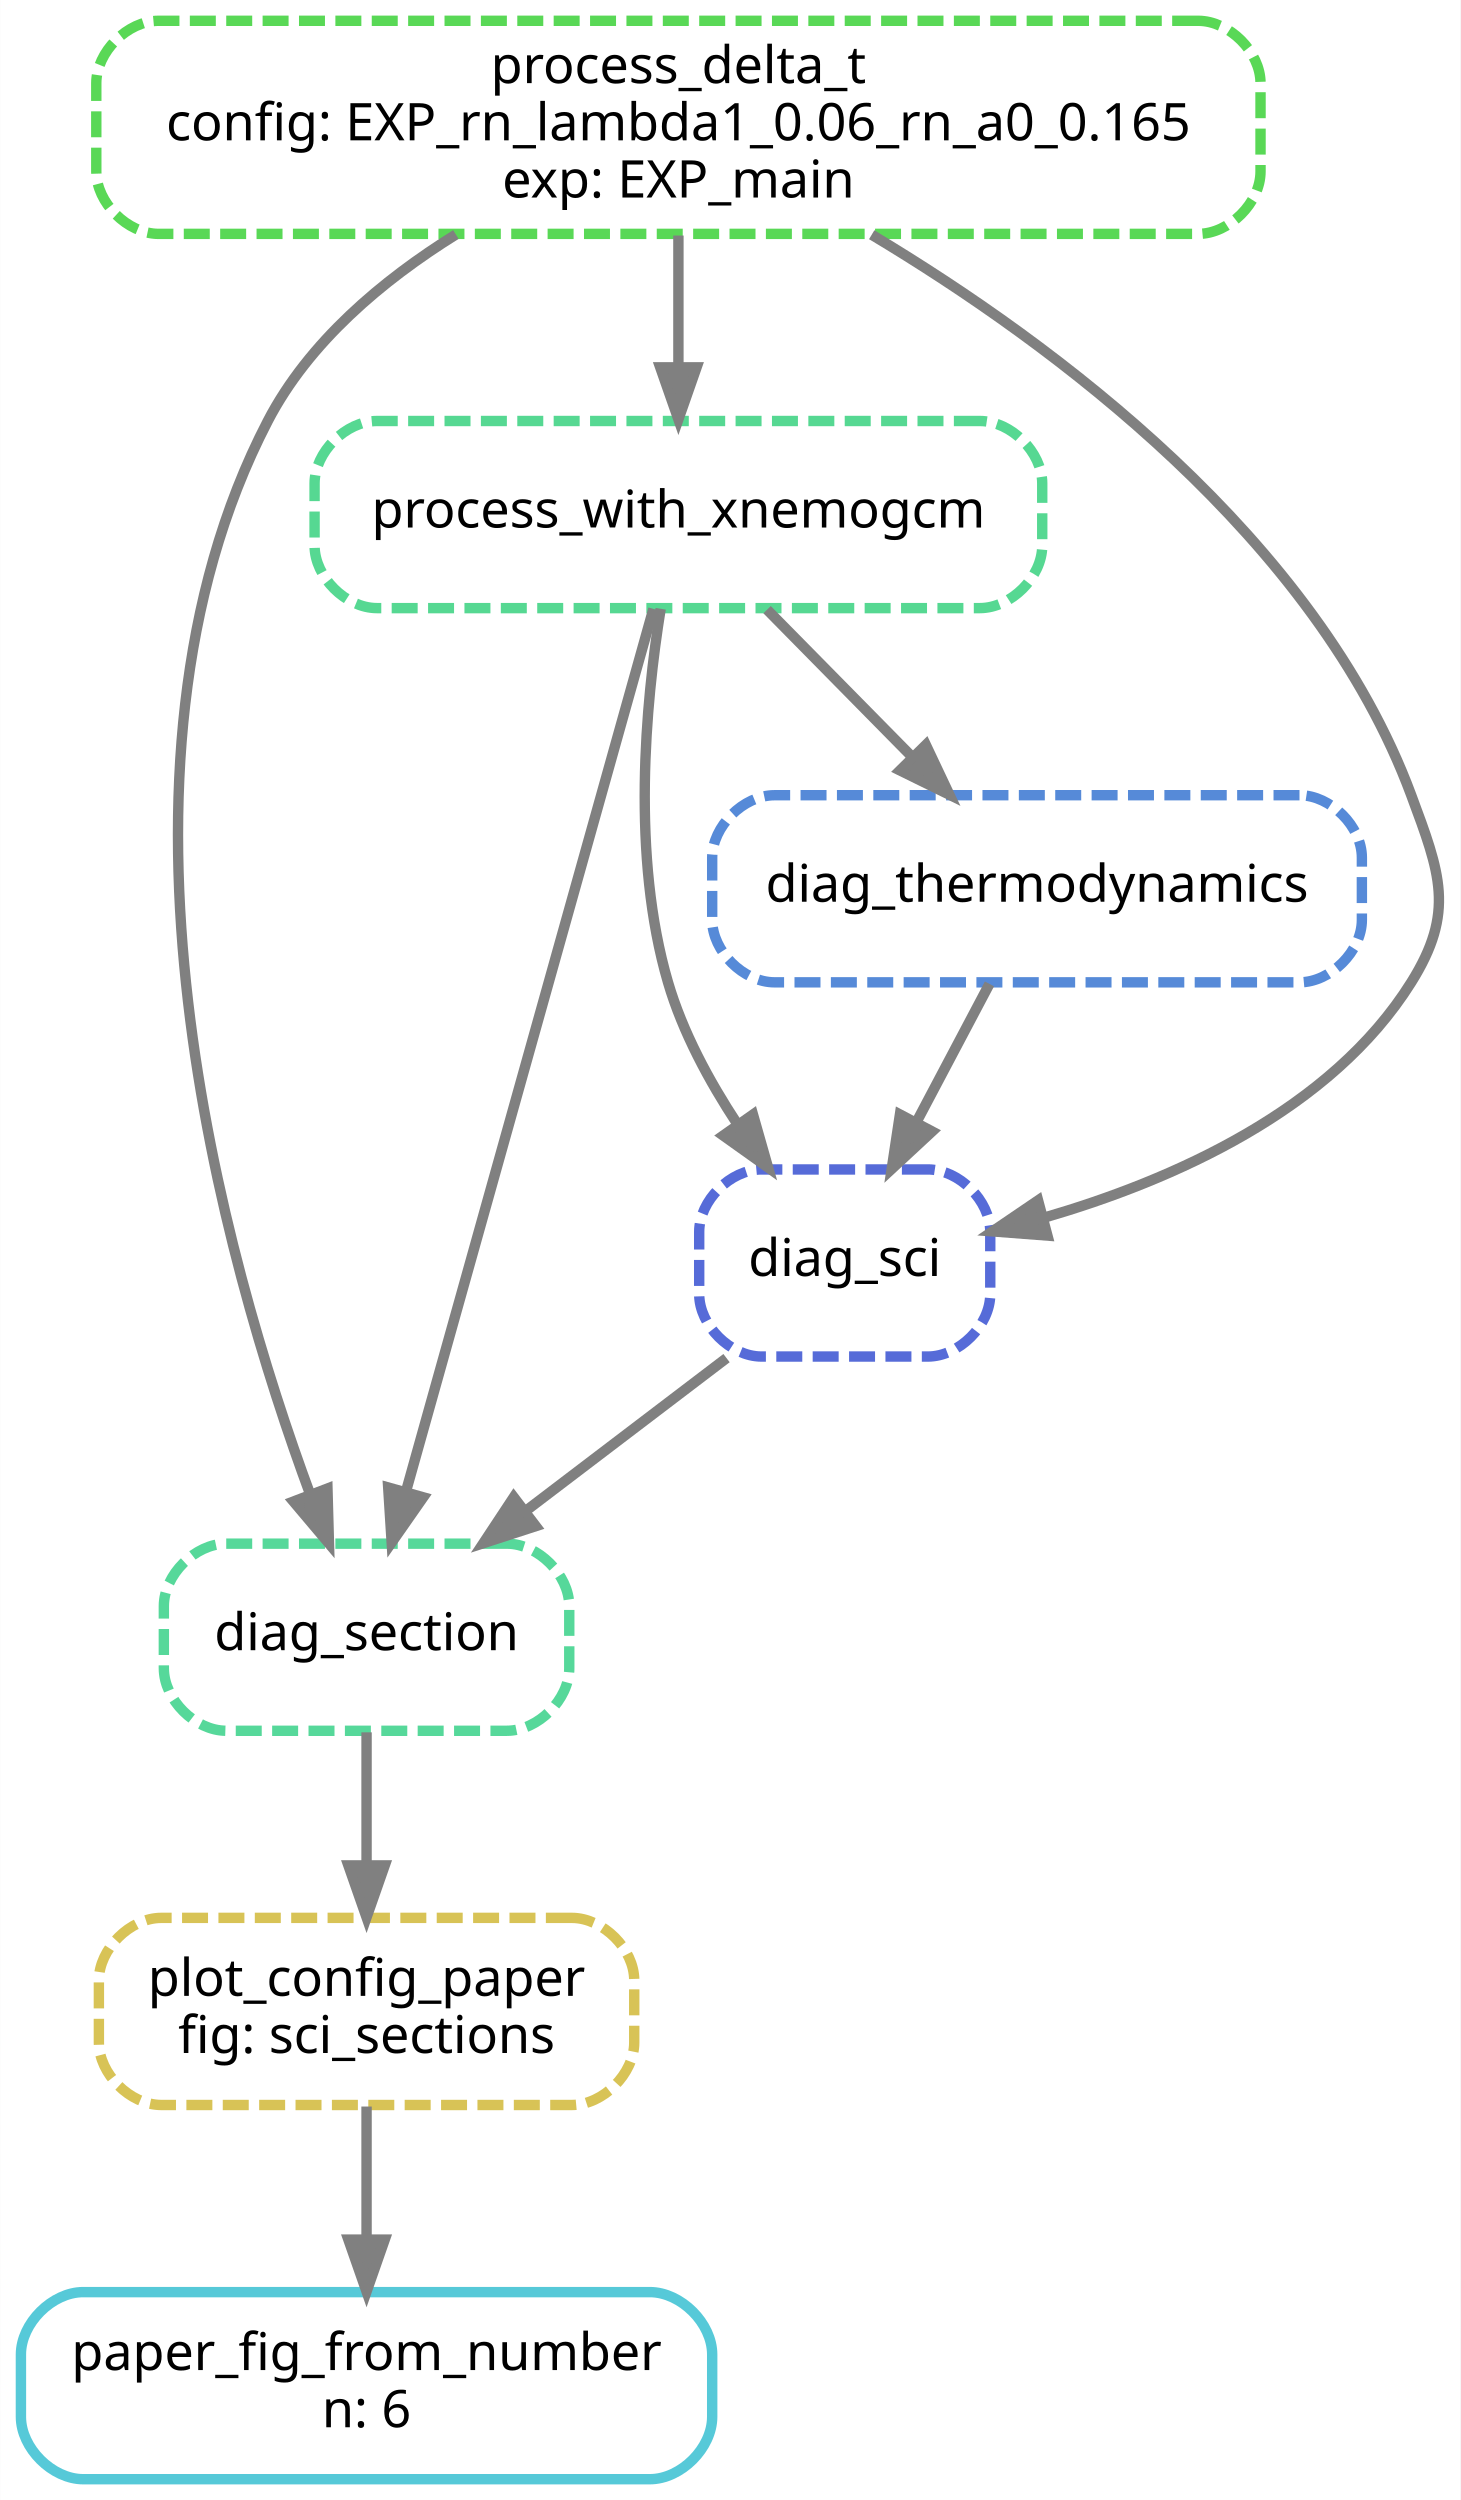
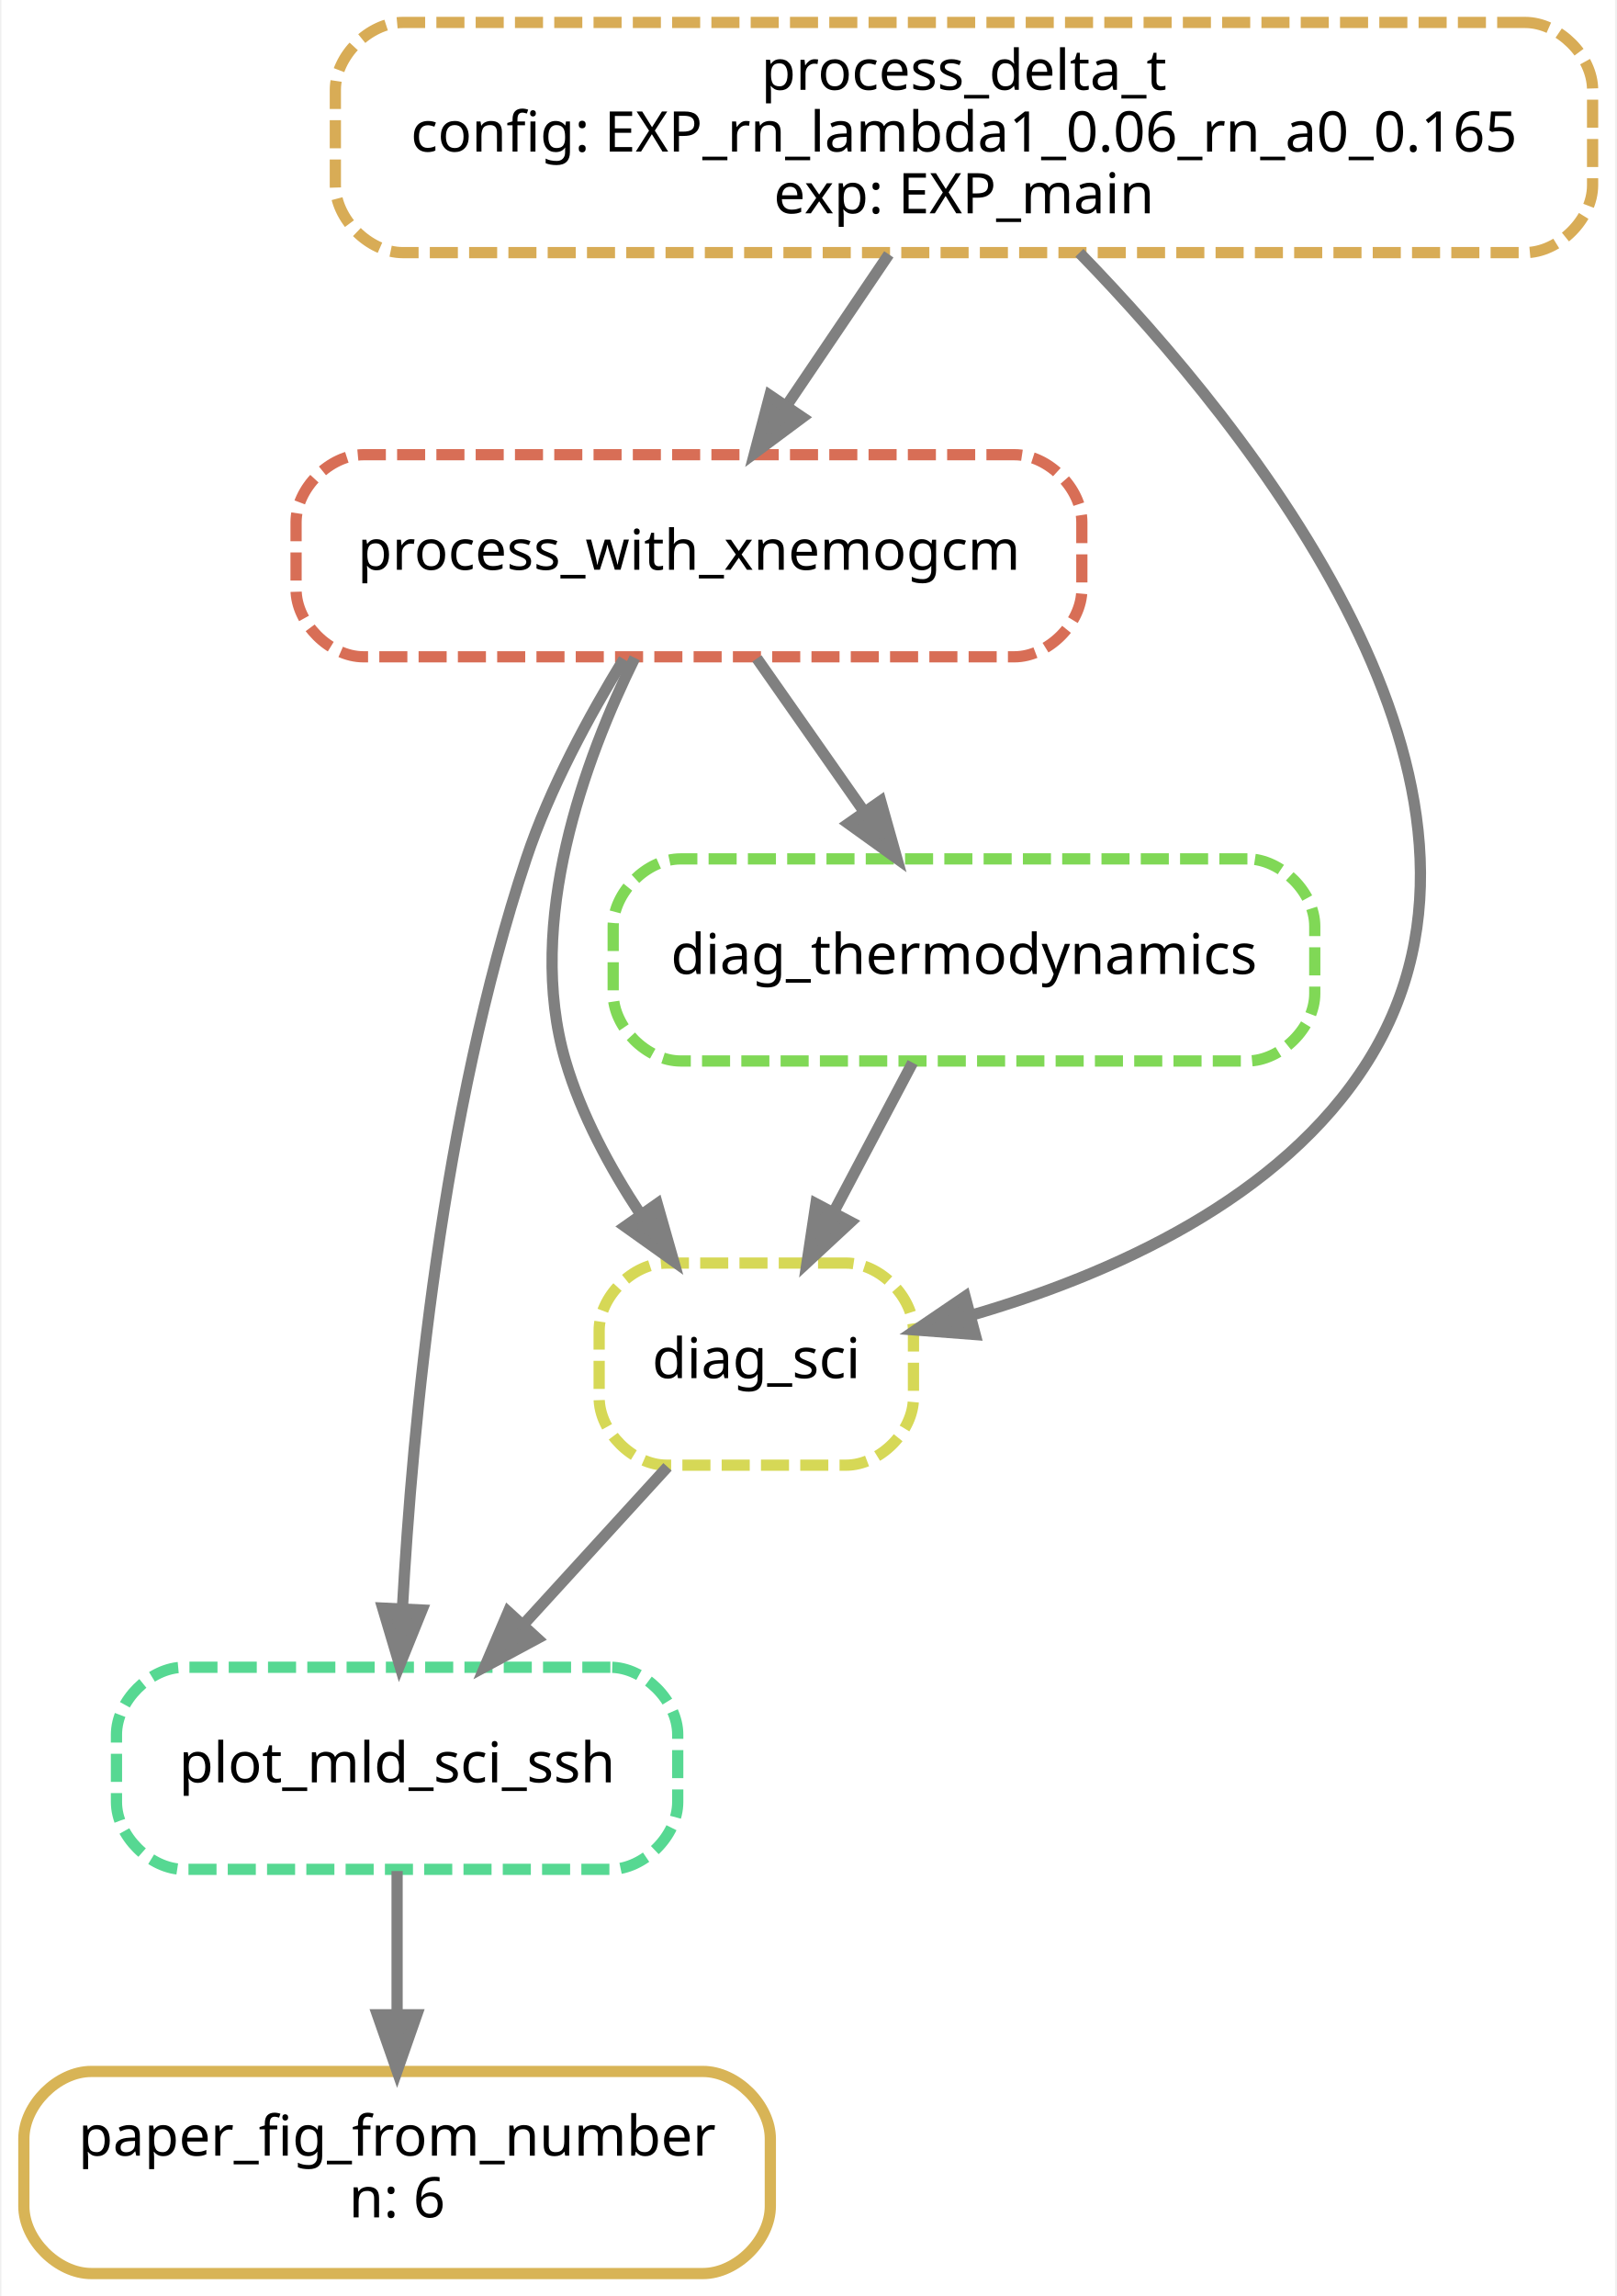
- <svg xmlns="http://www.w3.org/2000/svg" width="281pt" height="481pt" viewBox="0.00 0.00 280.95 481.00">
-   <g id="graph0" class="graph" transform="scale(1 1) rotate(0) translate(4 477)">
-     <polygon fill="white" stroke="transparent" points="-4,4 -4,-477 276.95,-477 276.95,4 -4,4" />
+ <svg xmlns="http://www.w3.org/2000/svg" width="288pt" height="409pt" viewBox="0.00 0.00 287.50 409.00">
+   <g id="graph0" class="graph" transform="scale(1 1) rotate(0) translate(4 405)">
+     <polygon fill="white" stroke="transparent" points="-4,4 -4,-405 283.5,-405 283.5,4 -4,4" />
    <g id="node1" class="node">
-       <path fill="none" stroke="#56c9d8" stroke-width="2" d="M121,-36C121,-36 12,-36 12,-36 6,-36 0,-30 0,-24 0,-24 0,-12 0,-12 0,-6 6,0 12,0 12,0 121,0 121,0 127,0 133,-6 133,-12 133,-12 133,-24 133,-24 133,-30 127,-36 121,-36" />
+       <path fill="none" stroke="#d8b456" stroke-width="2" d="M121,-36C121,-36 12,-36 12,-36 6,-36 0,-30 0,-24 0,-24 0,-12 0,-12 0,-6 6,0 12,0 12,0 121,0 121,0 127,0 133,-6 133,-12 133,-12 133,-24 133,-24 133,-30 127,-36 121,-36" />
      <text text-anchor="middle" x="66.5" y="-21" font-family="sans" font-size="10.00">paper_fig_from_number</text>
      <text text-anchor="middle" x="66.5" y="-10" font-family="sans" font-size="10.00">n: 6</text>
    </g>
    <g id="node2" class="node">
-       <path fill="none" stroke="#d8c356" stroke-width="2" stroke-dasharray="5,2" d="M106,-108C106,-108 27,-108 27,-108 21,-108 15,-102 15,-96 15,-96 15,-84 15,-84 15,-78 21,-72 27,-72 27,-72 106,-72 106,-72 112,-72 118,-78 118,-84 118,-84 118,-96 118,-96 118,-102 112,-108 106,-108" />
-       <text text-anchor="middle" x="66.5" y="-93" font-family="sans" font-size="10.00">plot_config_paper</text>
-       <text text-anchor="middle" x="66.5" y="-82" font-family="sans" font-size="10.00">fig: sci_sections</text>
+       <path fill="none" stroke="#56d892" stroke-width="2" stroke-dasharray="5,2" d="M104.5,-108C104.5,-108 28.5,-108 28.5,-108 22.5,-108 16.5,-102 16.5,-96 16.5,-96 16.5,-84 16.5,-84 16.5,-78 22.5,-72 28.5,-72 28.5,-72 104.5,-72 104.5,-72 110.5,-72 116.5,-78 116.5,-84 116.5,-84 116.5,-96 116.5,-96 116.5,-102 110.5,-108 104.5,-108" />
+       <text text-anchor="middle" x="66.5" y="-87.5" font-family="sans" font-size="10.00">plot_mld_sci_ssh</text>
    </g>
    <g id="edge1" class="edge">
      <path fill="none" stroke="grey" stroke-width="2" d="M66.5,-71.7C66.5,-63.98 66.5,-54.71 66.5,-46.11" />
      <polygon fill="grey" stroke="grey" stroke-width="2" points="70,-46.1 66.5,-36.1 63,-46.1 70,-46.1" />
    </g>
    <g id="node3" class="node">
-       <path fill="none" stroke="#56d89a" stroke-width="2" stroke-dasharray="5,2" d="M93.5,-180C93.5,-180 39.5,-180 39.5,-180 33.5,-180 27.5,-174 27.5,-168 27.5,-168 27.5,-156 27.5,-156 27.5,-150 33.5,-144 39.5,-144 39.5,-144 93.5,-144 93.5,-144 99.5,-144 105.5,-150 105.5,-156 105.5,-156 105.5,-168 105.5,-168 105.5,-174 99.5,-180 93.5,-180" />
-       <text text-anchor="middle" x="66.5" y="-159.5" font-family="sans" font-size="10.00">diag_section</text>
+       <path fill="none" stroke="#d86e56" stroke-width="2" stroke-dasharray="5,2" d="M176.5,-324C176.5,-324 60.5,-324 60.5,-324 54.5,-324 48.5,-318 48.5,-312 48.5,-312 48.5,-300 48.5,-300 48.5,-294 54.5,-288 60.5,-288 60.5,-288 176.5,-288 176.5,-288 182.5,-288 188.5,-294 188.5,-300 188.5,-300 188.5,-312 188.5,-312 188.5,-318 182.5,-324 176.5,-324" />
+       <text text-anchor="middle" x="118.5" y="-303.5" font-family="sans" font-size="10.00">process_with_xnemogcm</text>
    </g>
    <g id="edge2" class="edge">
-       <path fill="none" stroke="grey" stroke-width="2" d="M66.5,-143.7C66.5,-135.98 66.5,-126.71 66.5,-118.11" />
-       <polygon fill="grey" stroke="grey" stroke-width="2" points="70,-118.1 66.5,-108.1 63,-118.1 70,-118.1" />
+       <path fill="none" stroke="grey" stroke-width="2" d="M106.89,-287.58C100.76,-277.57 93.67,-264.54 89.5,-252 74.44,-206.75 69.24,-151.12 67.45,-118.51" />
+       <polygon fill="grey" stroke="grey" stroke-width="2" points="70.93,-118.2 66.96,-108.38 63.94,-118.54 70.93,-118.2" />
+     </g>
+     <g id="node5" class="node">
+       <path fill="none" stroke="#d6d856" stroke-width="2" stroke-dasharray="5,2" d="M146.5,-180C146.5,-180 114.5,-180 114.5,-180 108.5,-180 102.5,-174 102.5,-168 102.5,-168 102.5,-156 102.5,-156 102.5,-150 108.5,-144 114.5,-144 114.5,-144 146.5,-144 146.5,-144 152.5,-144 158.5,-150 158.5,-156 158.5,-156 158.5,-168 158.5,-168 158.5,-174 152.5,-180 146.5,-180" />
+       <text text-anchor="middle" x="130.5" y="-159.5" font-family="sans" font-size="10.00">diag_sci</text>
+     </g>
+     <g id="edge5" class="edge">
+       <path fill="none" stroke="grey" stroke-width="2" d="M108.85,-287.82C99.98,-269.81 89.25,-240.74 96.5,-216 99.3,-206.45 104.41,-196.98 109.83,-188.76" />
+       <polygon fill="grey" stroke="grey" stroke-width="2" points="112.85,-190.56 115.75,-180.37 107.12,-186.52 112.85,-190.56" />
+     </g>
+     <g id="node6" class="node">
+       <path fill="none" stroke="#80d856" stroke-width="2" stroke-dasharray="5,2" d="M218,-252C218,-252 117,-252 117,-252 111,-252 105,-246 105,-240 105,-240 105,-228 105,-228 105,-222 111,-216 117,-216 117,-216 218,-216 218,-216 224,-216 230,-222 230,-228 230,-228 230,-240 230,-240 230,-246 224,-252 218,-252" />
+       <text text-anchor="middle" x="167.5" y="-231.5" font-family="sans" font-size="10.00">diag_thermodynamics</text>
+     </g>
+     <g id="edge8" class="edge">
+       <path fill="none" stroke="grey" stroke-width="2" d="M130.61,-287.7C136.37,-279.47 143.36,-269.48 149.71,-260.42" />
+       <polygon fill="grey" stroke="grey" stroke-width="2" points="152.66,-262.3 155.53,-252.1 146.92,-258.29 152.66,-262.3" />
    </g>
    <g id="node4" class="node">
-       <path fill="none" stroke="#56d892" stroke-width="2" stroke-dasharray="5,2" d="M184.5,-396C184.5,-396 68.5,-396 68.5,-396 62.5,-396 56.5,-390 56.5,-384 56.5,-384 56.5,-372 56.5,-372 56.5,-366 62.5,-360 68.5,-360 68.5,-360 184.5,-360 184.5,-360 190.5,-360 196.5,-366 196.5,-372 196.5,-372 196.5,-384 196.5,-384 196.5,-390 190.5,-396 184.5,-396" />
-       <text text-anchor="middle" x="126.5" y="-375.5" font-family="sans" font-size="10.00">process_with_xnemogcm</text>
+       <path fill="none" stroke="#d8ac56" stroke-width="2" stroke-dasharray="5,2" d="M267.5,-401C267.5,-401 67.5,-401 67.5,-401 61.5,-401 55.5,-395 55.5,-389 55.5,-389 55.5,-372 55.5,-372 55.5,-366 61.5,-360 67.5,-360 67.5,-360 267.5,-360 267.5,-360 273.5,-360 279.5,-366 279.5,-372 279.5,-372 279.5,-389 279.5,-389 279.5,-395 273.5,-401 267.5,-401" />
+       <text text-anchor="middle" x="167.5" y="-389" font-family="sans" font-size="10.00">process_delta_t</text>
+       <text text-anchor="middle" x="167.5" y="-378" font-family="sans" font-size="10.00">config: EXP_rn_lambda1_0.06_rn_a0_0.165</text>
+       <text text-anchor="middle" x="167.5" y="-367" font-family="sans" font-size="10.00">exp: EXP_main</text>
+     </g>
+     <g id="edge4" class="edge">
+       <path fill="none" stroke="grey" stroke-width="2" d="M154.11,-359.69C148.5,-351.39 141.9,-341.63 135.92,-332.78" />
+       <polygon fill="grey" stroke="grey" stroke-width="2" points="138.71,-330.64 130.21,-324.32 132.91,-334.56 138.71,-330.64" />
+     </g>
+     <g id="edge7" class="edge">
+       <path fill="none" stroke="grey" stroke-width="2" d="M188.07,-359.97C218.78,-328.37 269.94,-264.64 239.5,-216 224.1,-191.39 193.63,-177.91 168.82,-170.71" />
+       <polygon fill="grey" stroke="grey" stroke-width="2" points="169.5,-167.27 158.93,-168.08 167.7,-174.04 169.5,-167.27" />
    </g>
    <g id="edge3" class="edge">
-       <path fill="none" stroke="grey" stroke-width="2" d="M121.69,-359.85C111.29,-322.75 86.63,-234.81 74.1,-190.1" />
-       <polygon fill="grey" stroke="grey" stroke-width="2" points="77.4,-188.92 71.33,-180.23 70.66,-190.81 77.4,-188.92" />
-     </g>
-     <g id="node6" class="node">
-       <path fill="none" stroke="#566bd8" stroke-width="2" stroke-dasharray="5,2" d="M174.5,-252C174.5,-252 142.5,-252 142.5,-252 136.5,-252 130.5,-246 130.5,-240 130.5,-240 130.5,-228 130.5,-228 130.5,-222 136.5,-216 142.5,-216 142.5,-216 174.5,-216 174.5,-216 180.5,-216 186.5,-222 186.5,-228 186.5,-228 186.5,-240 186.5,-240 186.5,-246 180.5,-252 174.5,-252" />
-       <text text-anchor="middle" x="158.5" y="-231.5" font-family="sans" font-size="10.00">diag_sci</text>
-     </g>
-     <g id="edge7" class="edge">
-       <path fill="none" stroke="grey" stroke-width="2" d="M123.09,-359.87C120.16,-341.65 117.41,-312.17 124.5,-288 127.3,-278.45 132.41,-268.98 137.83,-260.76" />
-       <polygon fill="grey" stroke="grey" stroke-width="2" points="140.85,-262.56 143.75,-252.37 135.12,-258.52 140.85,-262.56" />
-     </g>
-     <g id="node7" class="node">
-       <path fill="none" stroke="#568ad8" stroke-width="2" stroke-dasharray="5,2" d="M246,-324C246,-324 145,-324 145,-324 139,-324 133,-318 133,-312 133,-312 133,-300 133,-300 133,-294 139,-288 145,-288 145,-288 246,-288 246,-288 252,-288 258,-294 258,-300 258,-300 258,-312 258,-312 258,-318 252,-324 246,-324" />
-       <text text-anchor="middle" x="195.5" y="-303.5" font-family="sans" font-size="10.00">diag_thermodynamics</text>
-     </g>
-     <g id="edge10" class="edge">
-       <path fill="none" stroke="grey" stroke-width="2" d="M143.56,-359.7C152,-351.14 162.32,-340.66 171.54,-331.3" />
-       <polygon fill="grey" stroke="grey" stroke-width="2" points="174.11,-333.68 178.64,-324.1 169.13,-328.77 174.11,-333.68" />
-     </g>
-     <g id="node5" class="node">
-       <path fill="none" stroke="#59d856" stroke-width="2" stroke-dasharray="5,2" d="M226.5,-473C226.5,-473 26.5,-473 26.5,-473 20.5,-473 14.5,-467 14.5,-461 14.5,-461 14.5,-444 14.5,-444 14.5,-438 20.5,-432 26.5,-432 26.5,-432 226.5,-432 226.5,-432 232.5,-432 238.5,-438 238.5,-444 238.5,-444 238.5,-461 238.5,-461 238.5,-467 232.5,-473 226.5,-473" />
-       <text text-anchor="middle" x="126.5" y="-461" font-family="sans" font-size="10.00">process_delta_t</text>
-       <text text-anchor="middle" x="126.5" y="-450" font-family="sans" font-size="10.00">config: EXP_rn_lambda1_0.06_rn_a0_0.165</text>
-       <text text-anchor="middle" x="126.5" y="-439" font-family="sans" font-size="10.00">exp: EXP_main</text>
-     </g>
-     <g id="edge5" class="edge">
-       <path fill="none" stroke="grey" stroke-width="2" d="M83.69,-431.88C69.53,-423.06 55.38,-411.17 47.5,-396 12.36,-328.37 39,-234.57 55.69,-189.4" />
-       <polygon fill="grey" stroke="grey" stroke-width="2" points="58.98,-190.61 59.27,-180.02 52.44,-188.11 58.98,-190.61" />
+       <path fill="none" stroke="grey" stroke-width="2" d="M114.68,-143.7C106.93,-135.22 97.46,-124.86 88.98,-115.58" />
+       <polygon fill="grey" stroke="grey" stroke-width="2" points="91.47,-113.12 82.14,-108.1 86.3,-117.85 91.47,-113.12" />
    </g>
    <g id="edge6" class="edge">
-       <path fill="none" stroke="grey" stroke-width="2" d="M126.5,-431.69C126.5,-423.91 126.5,-414.84 126.5,-406.45" />
-       <polygon fill="grey" stroke="grey" stroke-width="2" points="130,-406.32 126.5,-396.32 123,-406.32 130,-406.32" />
-     </g>
-     <g id="edge9" class="edge">
-       <path fill="none" stroke="grey" stroke-width="2" d="M163.69,-431.84C198.95,-410.7 249.18,-373.35 267.5,-324 273.07,-309 275.99,-301.56 267.5,-288 252.1,-263.39 221.63,-249.91 196.82,-242.71" />
-       <polygon fill="grey" stroke="grey" stroke-width="2" points="197.5,-239.27 186.93,-240.08 195.7,-246.04 197.5,-239.27" />
-     </g>
-     <g id="edge4" class="edge">
-       <path fill="none" stroke="grey" stroke-width="2" d="M135.76,-215.7C124.06,-206.8 109.64,-195.82 96.99,-186.2" />
-       <polygon fill="grey" stroke="grey" stroke-width="2" points="99.06,-183.37 88.98,-180.1 94.82,-188.94 99.06,-183.37" />
-     </g>
-     <g id="edge8" class="edge">
-       <path fill="none" stroke="grey" stroke-width="2" d="M186.35,-287.7C182.1,-279.64 176.94,-269.89 172.23,-260.98" />
-       <polygon fill="grey" stroke="grey" stroke-width="2" points="175.31,-259.31 167.54,-252.1 169.12,-262.58 175.31,-259.31" />
+       <path fill="none" stroke="grey" stroke-width="2" d="M158.35,-215.7C154.1,-207.64 148.94,-197.89 144.23,-188.98" />
+       <polygon fill="grey" stroke="grey" stroke-width="2" points="147.31,-187.31 139.54,-180.1 141.12,-190.58 147.31,-187.31" />
    </g>
  </g>
</svg>
